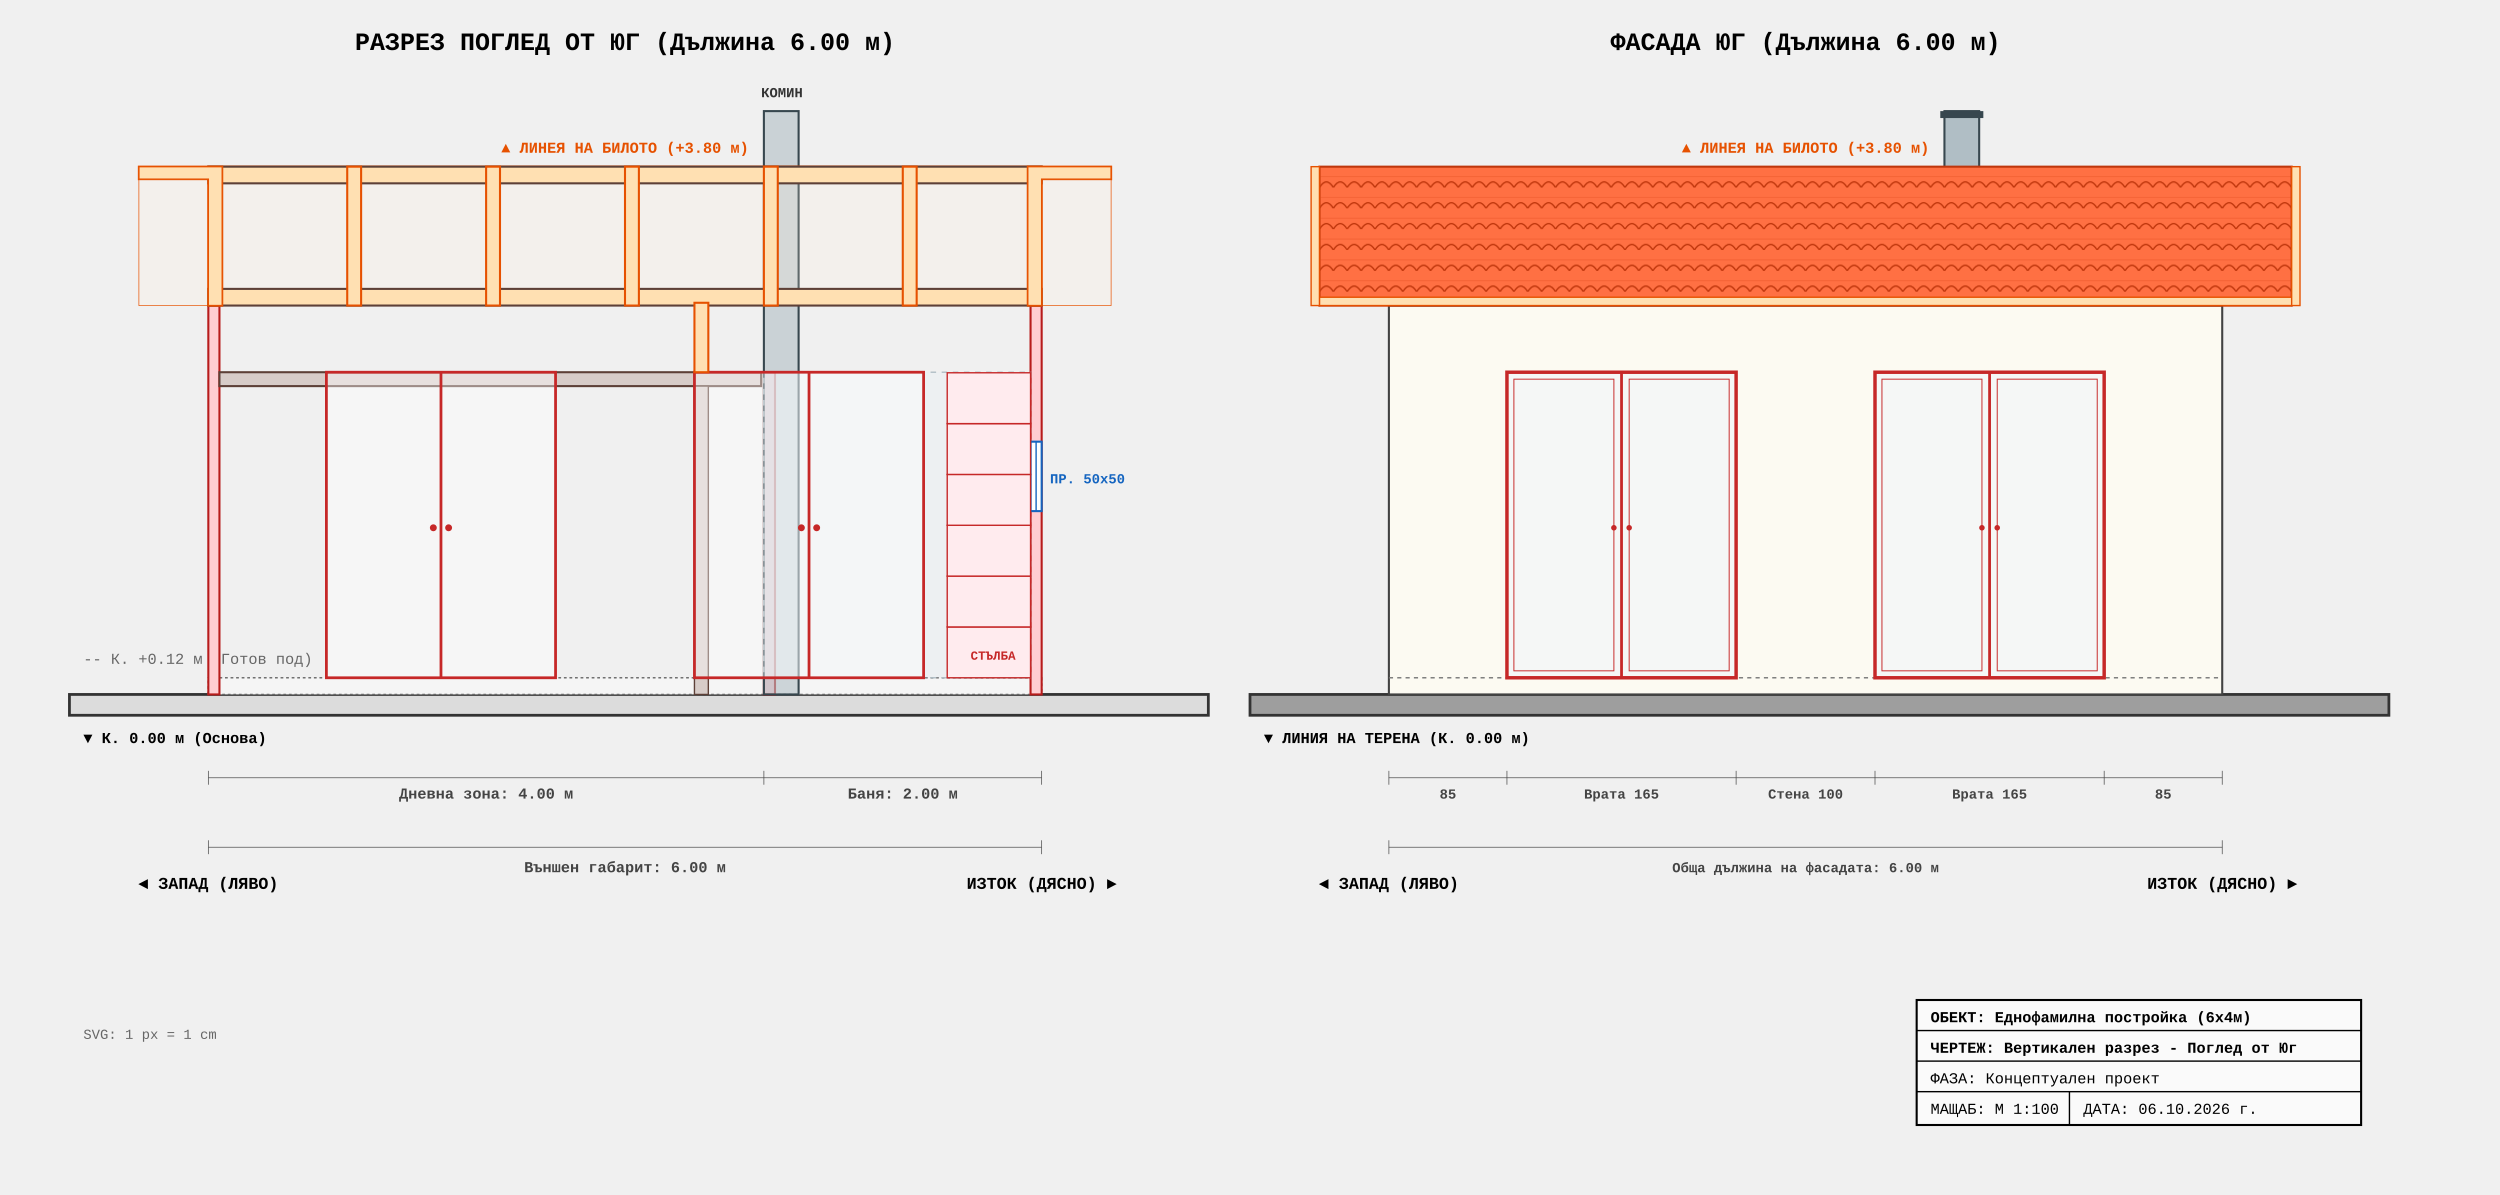
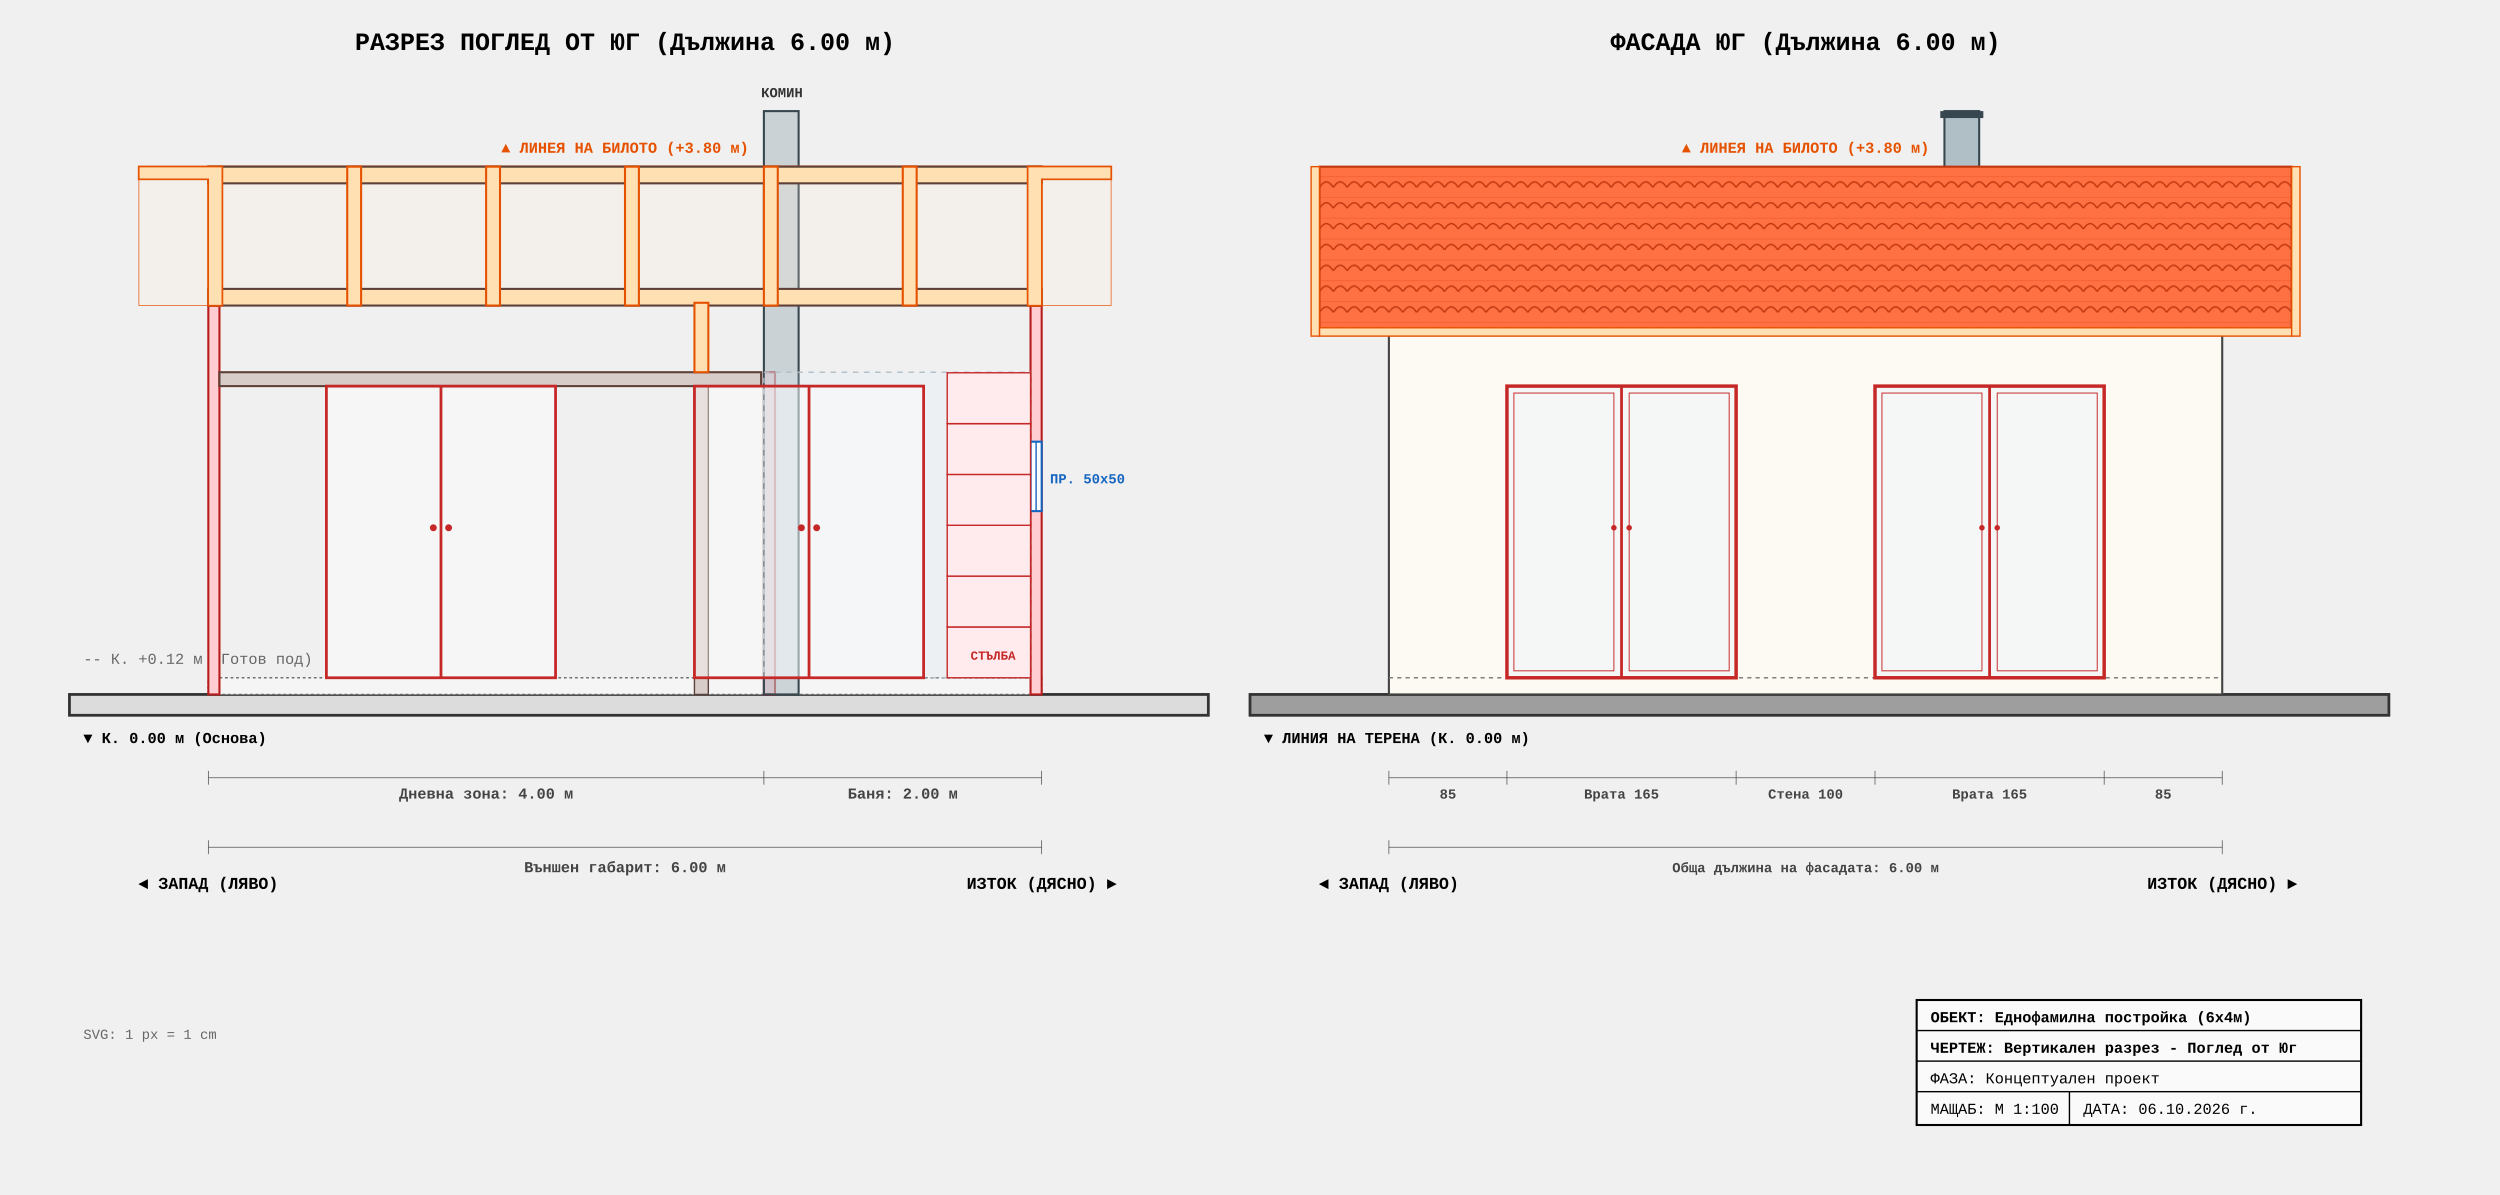
<svg xmlns="http://www.w3.org/2000/svg" viewBox="0 0 1800 860" width="100%" height="100%" style="background-color: #ffffff; font-family: 'Courier New', Courier, monospace;">
  <g transform="translate(0, 0)">
    <g font-weight="bold" fill="#000" font-family="'Courier New', monospace">
      <text x="450" y="36" font-size="18" text-anchor="middle">РАЗРЕЗ ПОГЛЕД ОТ ЮГ (Дължина 6.00 м)</text>
      <text x="150" y="640" font-size="12" text-anchor="middle">◄ ЗАПАД (ЛЯВО)</text>
      <text x="750" y="640" font-size="12" text-anchor="middle">ИЗТОК (ДЯСНО) ►</text>
    </g>
    <rect x="50" y="500" width="820" height="15" fill="#dcdcdc" stroke="#333" stroke-width="2" />
    <text x="60" y="535" font-size="11" font-weight="bold">▼ К. 0.00 м (Основа)</text>
    <rect x="150" y="488" width="600" height="12" fill="#f5f5f5" stroke="#666" stroke-width="1" stroke-dasharray="2,2" />
    <text x="60" y="478" font-size="11" fill="#666">-- К. +0.12 м (Готов под)</text>
    <rect x="150" y="220" width="8" height="280" fill="#ffcdd2" stroke="#b71c1c" stroke-width="1.5" />
    <rect x="742" y="220" width="8" height="280" fill="#ffcdd2" stroke="#b71c1c" stroke-width="1.5" />
    <rect x="550" y="268" width="8" height="232" fill="#ffcdd2" stroke="#b71c1c" stroke-width="1.5" />
    <rect x="550" y="80" width="25" height="420" fill="#b0bec5" stroke="#37474f" stroke-width="1.5" fill-opacity="0.6" />
    <text x="563" y="70" font-size="10" fill="#333" font-weight="bold" text-anchor="middle">КОМИН</text>
    <rect x="550" y="268" width="192" height="220" fill="#e3f2fd" stroke="#b0bec5" stroke-dasharray="4,4" fill-opacity="0.2" />
    <rect x="742" y="318" width="8" height="50" fill="#ffffff" stroke="#1565c0" stroke-width="1.5" />
    <line x1="746" y1="318" x2="746" y2="368" stroke="#1565c0" stroke-width="1" />
    <text x="810" y="348" font-size="10" fill="#1565c0" font-weight="bold" font-family="'Courier New', monospace" text-anchor="end">ПР. 50х50</text>
    <rect x="158" y="268" width="390" height="10" fill="#d7ccc8" stroke="#5d4037" stroke-width="1.5" />
    <rect x="500" y="278" width="10" height="222" fill="#d7ccc8" stroke="#5d4037" stroke-width="1" />
    <g fill="#ffebee" stroke="#c62828" stroke-width="1" font-family="'Courier New', monospace">
      <rect x="682" y="451.4" width="60" height="36.6" />
      <rect x="682" y="414.8" width="60" height="36.6" />
      <rect x="682" y="378.2" width="60" height="36.6" />
      <rect x="682" y="341.6" width="60" height="36.6" />
      <rect x="682" y="305.0" width="60" height="36.6" />
      <rect x="682" y="268.4" width="60" height="36.6" />
      <text x="715" y="475" font-size="9" fill="#c62828" font-weight="bold" stroke="none" text-anchor="middle">СТЪЛБА</text>
    </g>
    <g fill="#ffffff" stroke="#c62828" stroke-width="2">
-       <rect x="235" y="268" width="165" height="220" fill-opacity="0.4" />
-       <line x1="317.5" y1="268" x2="317.5" y2="488" />
+       <rect x="235" y="278" width="165" height="210" fill-opacity="0.4" />
+       <line x1="317.5" y1="278" x2="317.5" y2="488" />
      <circle cx="312" cy="380" r="1.5" fill="#c62828" />
      <circle cx="323" cy="380" r="1.5" fill="#c62828" />
    </g>
    <g fill="#ffffff" stroke="#c62828" stroke-width="2">
-       <rect x="500" y="268" width="165" height="220" fill-opacity="0.4" />
-       <line x1="582.5" y1="268" x2="582.5" y2="488" />
+       <rect x="500" y="278" width="165" height="210" fill-opacity="0.4" />
+       <line x1="582.5" y1="278" x2="582.5" y2="488" />
      <circle cx="577" cy="380" r="1.5" fill="#c62828" />
      <circle cx="588" cy="380" r="1.5" fill="#c62828" />
    </g>
    <rect x="100" y="120" width="700" height="9" fill="#ffe0b2" stroke="#e65100" stroke-width="1.5" />
    <rect x="100" y="129" width="700" height="91" fill="#fff3e0" fill-opacity="0.2" stroke="#e65100" stroke-width="0.5" />
    <rect x="150" y="120" width="600" height="12" fill="#ffe0b2" stroke="#5d4037" stroke-width="1.5" />
    <rect x="150" y="208" width="600" height="12" fill="#ffe0b2" stroke="#5d4037" stroke-width="1.5" />
    <g fill="#ffe0b2" stroke="#e65100" stroke-width="1.5">
      <rect x="150" y="120" width="10" height="100" />
      <rect x="250" y="120" width="10" height="100" />
      <rect x="350" y="120" width="10" height="100" />
      <rect x="450" y="120" width="10" height="100" />
      <rect x="500" y="218" width="10" height="50" />
      <rect x="550" y="120" width="10" height="100" />
      <rect x="650" y="120" width="10" height="100" />
      <rect x="740" y="120" width="10" height="100" />
    </g>
    <polygon points="100,120 160,120 160,220 150,220 150,129 100,129" fill="#ffe0b2" stroke="#e65100" stroke-width="1" />
    <polygon points="740,120 800,120 800,129 750,129 750,220 740,220" fill="#ffe0b2" stroke="#e65100" stroke-width="1" />
    <text x="450" y="110" font-size="11" fill="#e65100" font-weight="bold" text-anchor="middle">▲ ЛИНЕЯ НА БИЛОТО (+3.80 м)</text>
    <g font-size="11" fill="#444" stroke="#444" stroke-width="0.5" font-family="'Courier New', monospace">
      <line x1="150" y1="560" x2="550" y2="560" />
      <line x1="150" y1="555" x2="150" y2="565" />
      <line x1="550" y1="555" x2="550" y2="565" />
      <text x="350" y="575" stroke="none" text-anchor="middle" font-weight="bold">Дневна зона: 4.00 м</text>
      <line x1="550" y1="560" x2="750" y2="560" />
      <line x1="750" y1="555" x2="750" y2="565" />
      <text x="650" y="575" stroke="none" text-anchor="middle" font-weight="bold">Баня: 2.00 м</text>
      <line x1="150" y1="610" x2="750" y2="610" />
      <line x1="150" y1="605" x2="150" y2="615" />
      <line x1="750" y1="605" x2="750" y2="615" />
      <text x="450" y="628" stroke="none" text-anchor="middle" font-weight="bold">Външен габарит: 6.00 м</text>
    </g>
  </g>
  <g transform="translate(850, 0)">
    <g font-weight="bold" fill="#000" font-family="'Courier New', monospace">
      <text x="450" y="36" font-size="18" text-anchor="middle">ФАСАДА ЮГ (Дължина 6.00 м)</text>
      <text x="150" y="640" font-size="12" text-anchor="middle">◄ ЗАПАД (ЛЯВО)</text>
      <text x="750" y="640" font-size="12" text-anchor="middle">ИЗТОК (ДЯСНО) ►</text>
    </g>
    <rect x="50" y="500" width="820" height="15" fill="#9e9e9e" stroke="#333" stroke-width="2" />
    <text x="60" y="535" font-size="11" font-weight="bold">▼ ЛИНИЯ НА ТЕРЕНА (К. 0.00 м)</text>
    <rect x="150" y="220" width="600" height="280" fill="#fcfaf2" stroke="#424242" stroke-width="1.5" />
    <line x1="150" y1="488" x2="750" y2="488" stroke="#757575" stroke-width="1" stroke-dasharray="3,3" />
    <g fill="#e3f2fd" stroke="#c62828" stroke-width="2.5">
-       <rect x="235" y="268" width="165" height="220" fill-opacity="0.3" />
-       <line x1="317.5" y1="268" x2="317.5" y2="488" stroke-width="2" />
-       <rect x="240" y="273" width="72" height="210" fill="none" stroke="#c62828" stroke-width="0.7" />
-       <rect x="323" y="273" width="72" height="210" fill="none" stroke="#c62828" stroke-width="0.7" />
+       <rect x="235" y="278" width="165" height="210" fill-opacity="0.3" />
+       <line x1="317.5" y1="278" x2="317.5" y2="488" stroke-width="2" />
+       <rect x="240" y="283" width="72" height="200" fill="none" stroke="#c62828" stroke-width="0.7" />
+       <rect x="323" y="283" width="72" height="200" fill="none" stroke="#c62828" stroke-width="0.7" />
      <circle cx="312" cy="380" r="2" fill="#c62828" stroke="none" />
      <circle cx="323" cy="380" r="2" fill="#c62828" stroke="none" />
    </g>
    <g fill="#e3f2fd" stroke="#c62828" stroke-width="2.5">
-       <rect x="500" y="268" width="165" height="220" fill-opacity="0.3" />
-       <line x1="582.5" y1="268" x2="582.5" y2="488" stroke-width="2" />
-       <rect x="505" y="273" width="72" height="210" fill="none" stroke="#c62828" stroke-width="0.7" />
-       <rect x="588" y="273" width="72" height="210" fill="none" stroke="#c62828" stroke-width="0.7" />
+       <rect x="500" y="278" width="165" height="210" fill-opacity="0.3" />
+       <line x1="582.5" y1="278" x2="582.5" y2="488" stroke-width="2" />
+       <rect x="505" y="283" width="72" height="200" fill="none" stroke="#c62828" stroke-width="0.7" />
+       <rect x="588" y="283" width="72" height="200" fill="none" stroke="#c62828" stroke-width="0.7" />
      <circle cx="577" cy="380" r="2" fill="#c62828" stroke="none" />
      <circle cx="588" cy="380" r="2" fill="#c62828" stroke="none" />
    </g>
    <rect x="550" y="80" width="25" height="110" fill="#b0bec5" stroke="#37474f" stroke-width="1.5" />
    <rect x="547" y="80" width="31" height="5" fill="#37474f" />
    <defs>
      <pattern id="tiles" width="20" height="15" patternUnits="userSpaceOnUse">
        <path d="M 0,15 Q 5,7 10,15 Q 15,7 20,15" fill="none" stroke="#bf360c" stroke-width="1" />
        <path d="M 0,7 H 20" fill="none" stroke="#d84315" stroke-width="0.5" opacity="0.4" />
      </pattern>
    </defs>
-     <rect x="100" y="120" width="700" height="100" fill="#ff7043" stroke="#bf360c" stroke-width="1.5" />
-     <rect x="100" y="120" width="700" height="100" fill="url(#tiles)" />
-     <rect x="100" y="214" width="700" height="6" fill="#ffe0b2" stroke="#e65100" stroke-width="1" />
-     <rect x="94" y="120" width="6" height="100" fill="#ffe0b2" stroke="#e65100" stroke-width="1" />
-     <rect x="800" y="120" width="6" height="100" fill="#ffe0b2" stroke="#e65100" stroke-width="1" />
+     <rect x="100" y="120" width="700" height="118" fill="#ff7043" stroke="#bf360c" stroke-width="1.5" />
+     <rect x="100" y="120" width="700" height="118" fill="url(#tiles)" />
+     <rect x="100" y="236" width="700" height="6" fill="#ffe0b2" stroke="#e65100" stroke-width="1" />
+     <rect x="94" y="120" width="6" height="122" fill="#ffe0b2" stroke="#e65100" stroke-width="1" />
+     <rect x="800" y="120" width="6" height="122" fill="#ffe0b2" stroke="#e65100" stroke-width="1" />
    <text x="450" y="110" font-size="11" fill="#e65100" font-weight="bold" font-family="'Courier New', monospace" text-anchor="middle">▲ ЛИНЕЯ НА БИЛОТО (+3.80 м)</text>
    <g font-size="10" fill="#444" stroke="#444" stroke-width="0.5" font-family="'Courier New', monospace">
      <line x1="150" y1="560" x2="235" y2="560" />
      <line x1="150" y1="555" x2="150" y2="565" />
      <line x1="235" y1="555" x2="235" y2="565" />
      <text x="192.5" y="575" stroke="none" text-anchor="middle" font-weight="bold">85</text>
      <line x1="235" y1="560" x2="400" y2="560" />
      <line x1="400" y1="555" x2="400" y2="565" />
      <text x="317.5" y="575" stroke="none" text-anchor="middle" font-weight="bold">Врата 165</text>
      <line x1="400" y1="560" x2="500" y2="560" />
      <line x1="500" y1="555" x2="500" y2="565" />
      <text x="450" y="575" stroke="none" text-anchor="middle" font-weight="bold">Стена 100</text>
      <line x1="500" y1="560" x2="665" y2="560" />
      <line x1="665" y1="555" x2="665" y2="565" />
      <text x="582.5" y="575" stroke="none" text-anchor="middle" font-weight="bold">Врата 165</text>
      <line x1="665" y1="560" x2="750" y2="560" />
      <line x1="750" y1="555" x2="750" y2="565" />
      <text x="707.5" y="575" stroke="none" text-anchor="middle" font-weight="bold">85</text>
      <line x1="150" y1="610" x2="750" y2="610" />
      <line x1="150" y1="605" x2="150" y2="615" />
      <line x1="750" y1="605" x2="750" y2="615" />
      <text x="450" y="628" stroke="none" text-anchor="middle" font-weight="bold">Обща дължина на фасадата: 6.00 м</text>
    </g>
  </g>
  <g transform="translate(1380, 720)" font-size="11" fill="#000">
    <rect x="0" y="0" width="320" height="90" fill="#fafafa" stroke="#000" stroke-width="1.5" />
    <line x1="0" y1="22" x2="320" y2="22" stroke="#000" />
    <line x1="0" y1="44" x2="320" y2="44" stroke="#000" />
    <line x1="0" y1="66" x2="320" y2="66" stroke="#000" />
    <line x1="110" y1="66" x2="110" y2="90" stroke="#000" />
    <text x="10" y="16" font-weight="bold">ОБЕКТ: Еднофамилна постройка (6х4м)</text>
    <text x="10" y="38" font-weight="bold">ЧЕРТЕЖ: Вертикален разрез - Поглед от Юг</text>
    <text x="10" y="60">ФАЗА: Концептуален проект</text>
    <text x="10" y="82">МАЩАБ: М 1:100</text>
    <text x="120" y="82">ДАТА: 06.10.2026 г.</text>
  </g>
  <text x="60" y="748" font-size="10" fill="#666">SVG: 1 px = 1 cm</text>
</svg>
